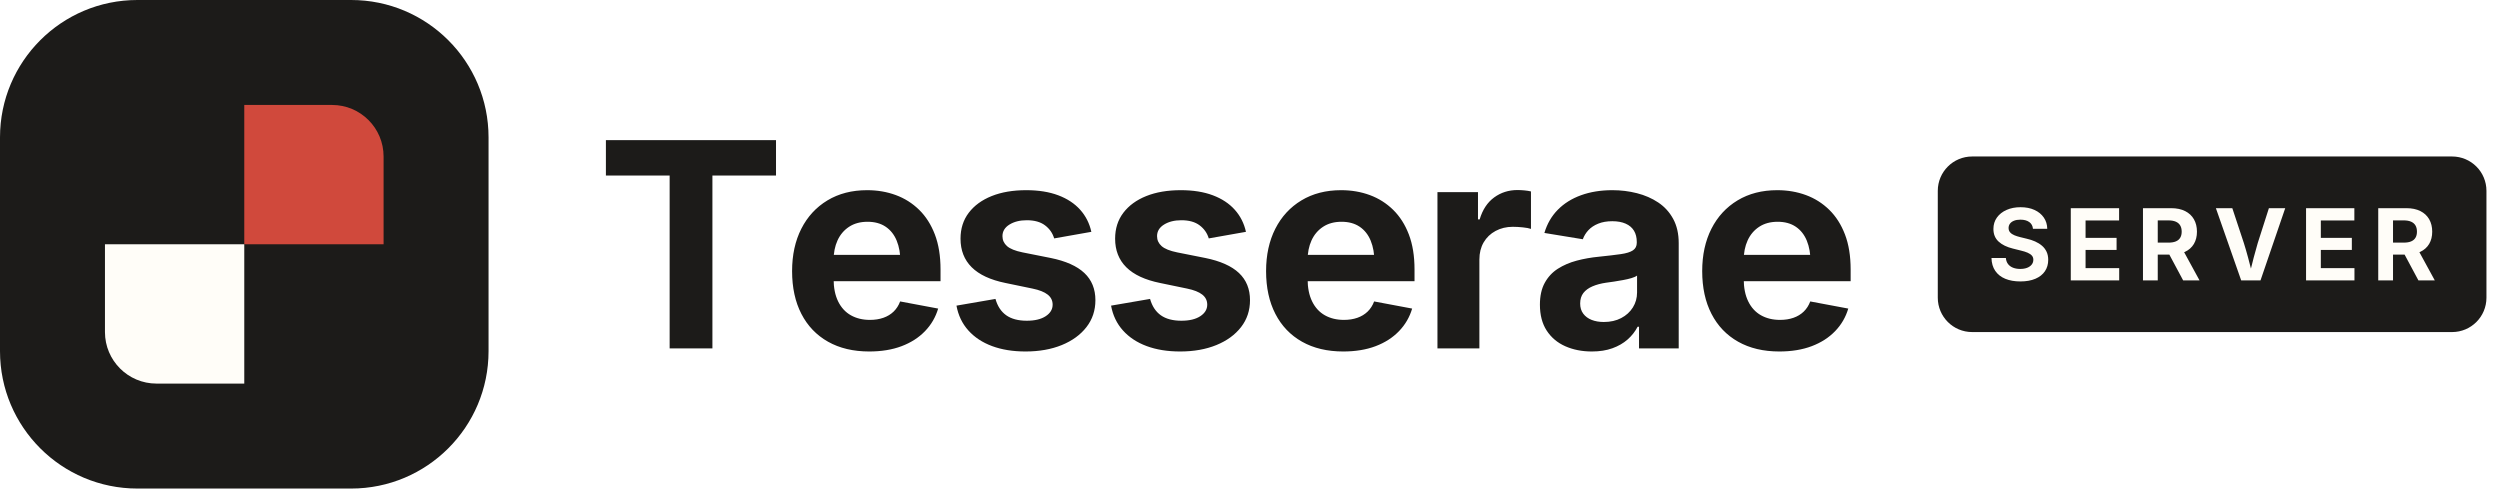
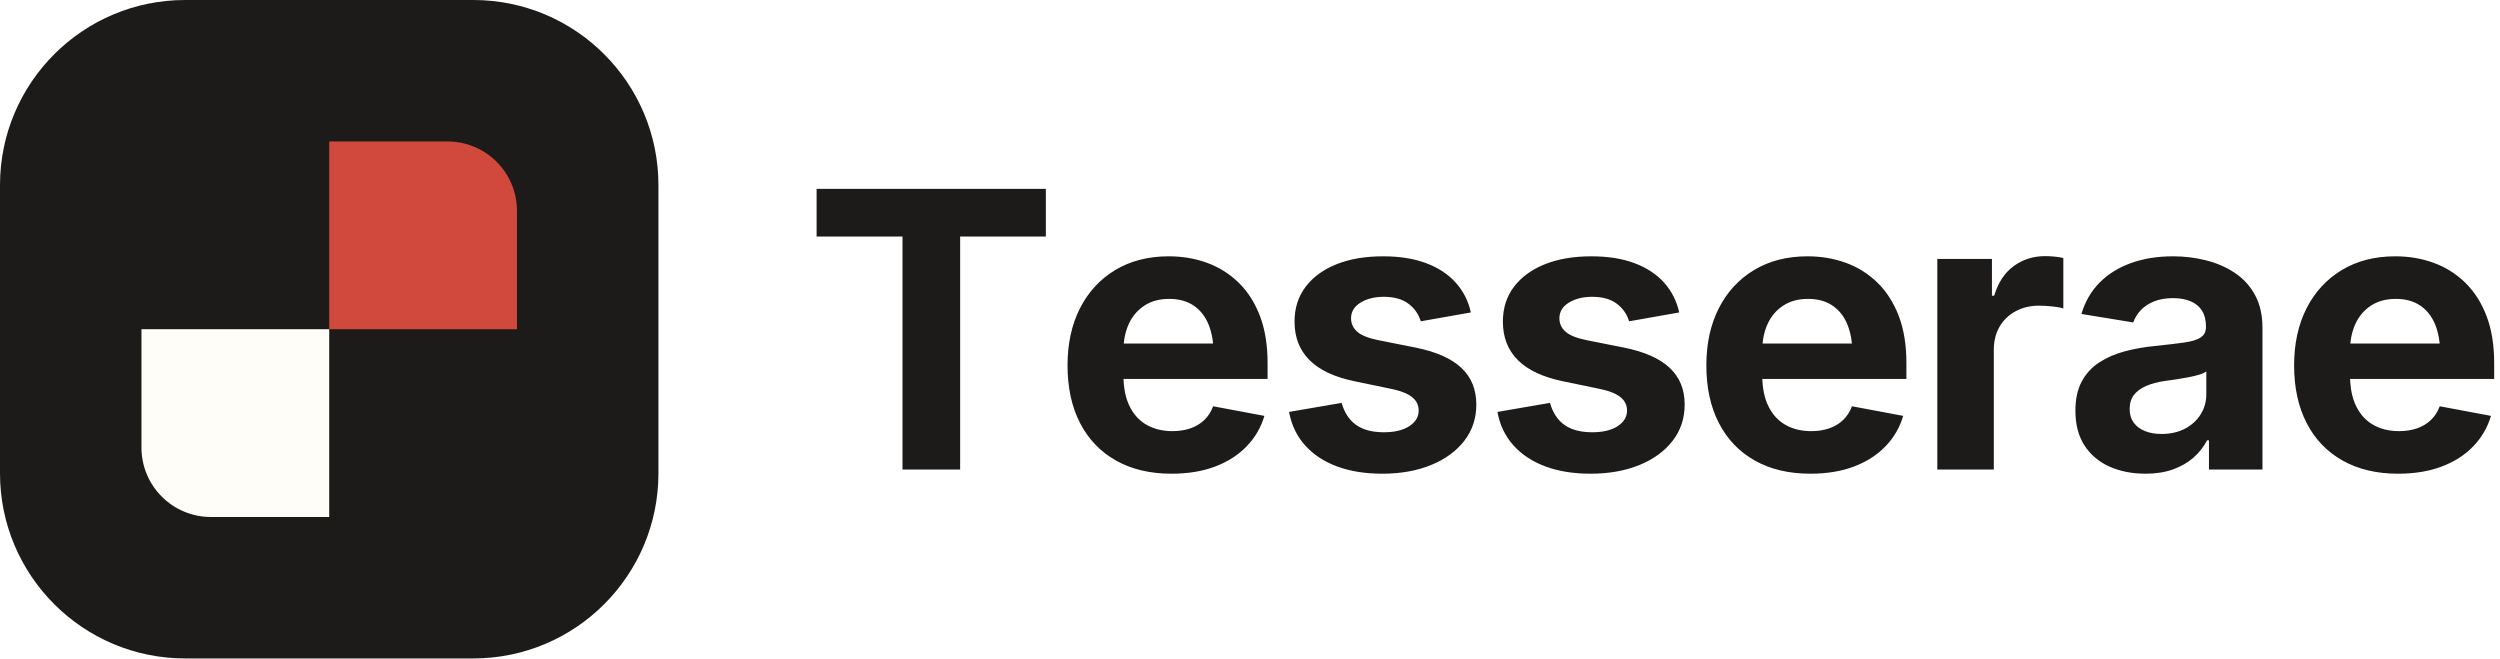
- <svg xmlns="http://www.w3.org/2000/svg" viewBox="0 0 1310 256" width="1310" height="256" role="img" aria-label="Tesserae Server">
+ <svg xmlns="http://www.w3.org/2000/svg" viewBox="0 0 972 256" width="972" height="256" role="img" aria-label="Tesserae">
  <defs>
    <clipPath id="t">
      <rect width="256" height="256" rx="72" />
    </clipPath>
  </defs>
  <rect width="256" height="256" rx="72" fill="#1C1B19" />
  <path d="M128 55H174A27 27 0 0 1 201 82V128H128Z" fill="#D0493C" />
  <path d="M55 128H128V201H82A27 27 0 0 1 55 174Z" fill="#FFFDF8" />
  <path fill="#1C1B19" d="M317.493 91.965V73.435H406.629V91.965H373.304V182.565H350.892V91.965ZM455.484 184.177Q442.96 184.177 433.878 179.05Q424.796 173.923 419.925 164.475Q415.055 155.026 415.055 142.062Q415.055 129.392 419.889 119.87Q424.723 110.349 433.585 105.002Q442.447 99.655 454.386 99.655Q462.442 99.655 469.4 102.219Q476.358 104.782 481.632 109.946Q486.905 115.109 489.872 122.873Q492.838 130.637 492.838 141.184V147.336H424.063V133.566H482.071L471.817 137.229Q471.817 130.856 469.876 126.132Q467.936 121.408 464.09 118.808Q460.245 116.208 454.605 116.208Q448.893 116.208 444.901 118.845Q440.909 121.481 438.858 125.986Q436.808 130.49 436.808 136.276V146.018Q436.808 153.122 439.188 157.956Q441.568 162.79 445.853 165.207Q450.138 167.624 455.851 167.624Q459.732 167.624 462.882 166.525Q466.031 165.427 468.265 163.266Q470.499 161.105 471.671 157.956L491.593 161.691Q489.615 168.43 484.708 173.52Q479.801 178.61 472.44 181.394Q465.079 184.177 455.484 184.177ZM537.372 184.177Q527.484 184.177 519.867 181.357Q512.25 178.537 507.416 173.154Q502.582 167.771 501.19 160.153L521.625 156.638Q523.236 162.351 527.265 165.207Q531.293 168.063 538.031 168.063Q544.33 168.063 547.956 165.683Q551.581 163.303 551.581 159.641Q551.581 156.418 548.981 154.367Q546.381 152.316 541.034 151.218L526.898 148.288Q515.033 145.871 509.174 140.048Q503.314 134.226 503.314 125.07Q503.314 117.16 507.636 111.484Q511.957 105.808 519.647 102.731Q527.338 99.655 537.738 99.655Q547.406 99.655 554.511 102.329Q561.615 105.002 566.01 109.909Q570.404 114.816 571.869 121.481L552.387 124.924Q551.142 120.749 547.589 118.076Q544.037 115.402 538.031 115.402Q532.611 115.402 528.949 117.673Q525.287 119.943 525.287 123.752Q525.287 126.828 527.667 128.952Q530.048 131.076 535.834 132.248L550.556 135.178Q562.421 137.595 568.207 143.051Q573.993 148.508 573.993 157.297Q573.993 165.354 569.306 171.396Q564.618 177.438 556.378 180.808Q548.139 184.177 537.372 184.177ZM618.381 184.177Q608.493 184.177 600.876 181.357Q593.259 178.537 588.425 173.154Q583.591 167.771 582.199 160.153L602.634 156.638Q604.245 162.351 608.273 165.207Q612.302 168.063 619.04 168.063Q625.339 168.063 628.964 165.683Q632.59 163.303 632.59 159.641Q632.59 156.418 629.99 154.367Q627.39 152.316 622.043 151.218L607.907 148.288Q596.042 145.871 590.183 140.048Q584.323 134.226 584.323 125.07Q584.323 117.16 588.645 111.484Q592.966 105.808 600.656 102.731Q608.347 99.655 618.747 99.655Q628.415 99.655 635.52 102.329Q642.624 105.002 647.019 109.909Q651.413 114.816 652.878 121.481L633.396 124.924Q632.15 120.749 628.598 118.076Q625.046 115.402 619.04 115.402Q613.62 115.402 609.958 117.673Q606.296 119.943 606.296 123.752Q606.296 126.828 608.676 128.952Q611.057 131.076 616.843 132.248L631.564 135.178Q643.43 137.595 649.216 143.051Q655.002 148.508 655.002 157.297Q655.002 165.354 650.314 171.396Q645.627 177.438 637.387 180.808Q629.147 184.177 618.381 184.177ZM703.857 184.177Q691.333 184.177 682.251 179.05Q673.169 173.923 668.298 164.475Q663.428 155.026 663.428 142.062Q663.428 129.392 668.262 119.87Q673.096 110.349 681.958 105.002Q690.82 99.655 702.759 99.655Q710.815 99.655 717.773 102.219Q724.731 104.782 730.005 109.946Q735.278 115.109 738.245 122.873Q741.211 130.637 741.211 141.184V147.336H672.437V133.566H730.444L720.19 137.229Q720.19 130.856 718.25 126.132Q716.309 121.408 712.463 118.808Q708.618 116.208 702.979 116.208Q697.266 116.208 693.274 118.845Q689.282 121.481 687.231 125.986Q685.181 130.49 685.181 136.276V146.018Q685.181 153.122 687.561 157.956Q689.941 162.79 694.226 165.207Q698.511 167.624 704.224 167.624Q708.105 167.624 711.255 166.525Q714.404 165.427 716.638 163.266Q718.872 161.105 720.044 157.956L739.966 161.691Q737.988 168.43 733.081 173.52Q728.174 178.61 720.813 181.394Q713.452 184.177 703.857 184.177ZM753.226 182.565V100.681H774.466V114.963H775.345Q777.615 107.346 782.925 103.464Q788.235 99.582 795.12 99.582Q796.805 99.582 798.782 99.765Q800.76 99.948 802.225 100.314V119.943Q800.76 119.431 797.977 119.138Q795.193 118.845 792.703 118.845Q787.723 118.845 783.694 121.005Q779.666 123.166 777.432 127.011Q775.198 130.856 775.198 135.983V182.565ZM834.161 184.177Q826.397 184.177 820.208 181.43Q814.02 178.684 810.467 173.227Q806.915 167.771 806.915 159.641Q806.915 152.829 809.442 148.215Q811.969 143.601 816.327 140.817Q820.685 138.034 826.214 136.569Q831.744 135.104 837.823 134.519Q844.928 133.786 849.286 133.164Q853.644 132.541 855.658 131.186Q857.672 129.831 857.672 127.194V126.828Q857.672 123.312 856.207 120.896Q854.742 118.479 851.849 117.197Q848.956 115.915 844.854 115.915Q840.606 115.915 837.457 117.197Q834.308 118.479 832.33 120.603Q830.353 122.727 829.4 125.363L809.259 122.067Q811.383 114.89 816.29 109.909Q821.197 104.929 828.485 102.292Q835.772 99.655 844.928 99.655Q851.52 99.655 857.745 101.23Q863.971 102.805 868.915 106.101Q873.858 109.396 876.751 114.707Q879.645 120.017 879.645 127.414V182.565H858.844V171.213H858.111Q856.134 175.021 852.838 177.915Q849.542 180.808 844.891 182.492Q840.24 184.177 834.161 184.177ZM840.387 168.723Q845.587 168.723 849.505 166.672Q853.424 164.621 855.621 161.105Q857.818 157.59 857.818 153.269V144.406Q856.866 145.139 854.889 145.725Q852.911 146.311 850.494 146.75Q848.077 147.189 845.733 147.556Q843.39 147.922 841.559 148.142Q837.53 148.728 834.454 150.046Q831.378 151.364 829.693 153.525Q828.009 155.686 828.009 159.055Q828.009 162.204 829.62 164.365Q831.231 166.525 834.015 167.624Q836.798 168.723 840.387 168.723ZM932.382 184.177Q919.857 184.177 910.775 179.05Q901.693 173.923 896.823 164.475Q891.952 155.026 891.952 142.062Q891.952 129.392 896.786 119.87Q901.62 110.349 910.482 105.002Q919.345 99.655 931.283 99.655Q939.34 99.655 946.298 102.219Q953.256 104.782 958.529 109.946Q963.803 115.109 966.769 122.873Q969.735 130.637 969.735 141.184V147.336H900.961V133.566H958.969L948.715 137.229Q948.715 130.856 946.774 126.132Q944.833 121.408 940.988 118.808Q937.143 116.208 931.503 116.208Q925.79 116.208 921.798 118.845Q917.807 121.481 915.756 125.986Q913.705 130.49 913.705 136.276V146.018Q913.705 153.122 916.085 157.956Q918.466 162.79 922.75 165.207Q927.035 167.624 932.748 167.624Q936.63 167.624 939.779 166.525Q942.929 165.427 945.163 163.266Q947.396 161.105 948.568 157.956L968.49 161.691Q966.513 168.43 961.605 173.52Q956.698 178.61 949.337 181.394Q941.977 184.177 932.382 184.177Z" />
-   <rect x="1015.4" y="82.0" width="287.5" height="92" rx="18" fill="#1C1B19" />
-   <path fill="#FFFDF8" d="M1058.666 147.475Q1054.121 147.475 1050.757 146.078Q1047.393 144.682 1045.514 141.939Q1043.635 139.197 1043.533 135.186H1051.074Q1051.227 137.09 1052.217 138.372Q1053.207 139.654 1054.857 140.289Q1056.508 140.924 1058.59 140.924Q1060.672 140.924 1062.208 140.327Q1063.744 139.73 1064.607 138.639Q1065.471 137.547 1065.471 136.1Q1065.471 134.805 1064.696 133.929Q1063.922 133.053 1062.475 132.418Q1061.027 131.783 1058.945 131.301L1054.781 130.26Q1049.982 129.092 1047.266 126.591Q1044.549 124.09 1044.549 119.977Q1044.549 116.549 1046.39 113.984Q1048.23 111.42 1051.442 109.998Q1054.654 108.576 1058.768 108.576Q1062.957 108.576 1066.08 110.011Q1069.203 111.445 1070.955 113.997Q1072.707 116.549 1072.758 119.875H1065.268Q1065.064 117.59 1063.325 116.346Q1061.586 115.102 1058.691 115.102Q1056.736 115.102 1055.34 115.66Q1053.943 116.219 1053.22 117.209Q1052.496 118.199 1052.496 119.469Q1052.496 120.865 1053.334 121.792Q1054.172 122.719 1055.568 123.29Q1056.965 123.861 1058.539 124.242L1061.967 125.08Q1064.354 125.613 1066.41 126.527Q1068.467 127.441 1070.016 128.774Q1071.564 130.107 1072.415 131.936Q1073.266 133.764 1073.266 136.15Q1073.266 139.578 1071.539 142.13Q1069.812 144.682 1066.537 146.078Q1063.262 147.475 1058.666 147.475ZM1085.092 146.916V109.084H1110.406V115.508H1092.836V124.648H1109.086V130.971H1092.836V140.492H1110.457V146.916ZM1122.918 146.916V109.084H1137.669Q1141.986 109.084 1145.007 110.607Q1148.029 112.131 1149.616 114.898Q1151.203 117.666 1151.203 121.398Q1151.203 125.131 1149.59 127.835Q1147.978 130.539 1144.918 131.974Q1141.859 133.408 1137.492 133.408H1127.488V127.137H1136.248Q1138.634 127.137 1140.158 126.489Q1141.681 125.842 1142.443 124.56Q1143.205 123.277 1143.205 121.398Q1143.205 119.469 1142.443 118.161Q1141.681 116.854 1140.145 116.168Q1138.609 115.482 1136.222 115.482H1130.662V146.916ZM1143.966 146.916 1134.75 129.701H1143.154L1152.548 146.916ZM1174.378 146.916 1161.124 109.084H1169.732L1175.775 127.34Q1176.866 130.793 1177.984 134.944Q1179.101 139.096 1180.345 144.021H1178.669Q1179.888 139.045 1180.954 134.919Q1182.021 130.793 1183.062 127.34L1188.902 109.084H1197.458L1184.509 146.916ZM1208.37 146.916V109.084H1233.685V115.508H1216.114V124.648H1232.364V130.971H1216.114V140.492H1233.735V146.916ZM1246.196 146.916V109.084H1260.948Q1265.264 109.084 1268.286 110.607Q1271.307 112.131 1272.894 114.898Q1274.481 117.666 1274.481 121.398Q1274.481 125.131 1272.869 127.835Q1271.257 130.539 1268.197 131.974Q1265.138 133.408 1260.77 133.408H1250.766V127.137H1259.526Q1261.913 127.137 1263.436 126.489Q1264.96 125.842 1265.721 124.56Q1266.483 123.277 1266.483 121.398Q1266.483 119.469 1265.721 118.161Q1264.96 116.854 1263.424 116.168Q1261.888 115.482 1259.501 115.482H1253.94V146.916ZM1267.245 146.916 1258.028 129.701H1266.432L1275.827 146.916Z" />
</svg>
